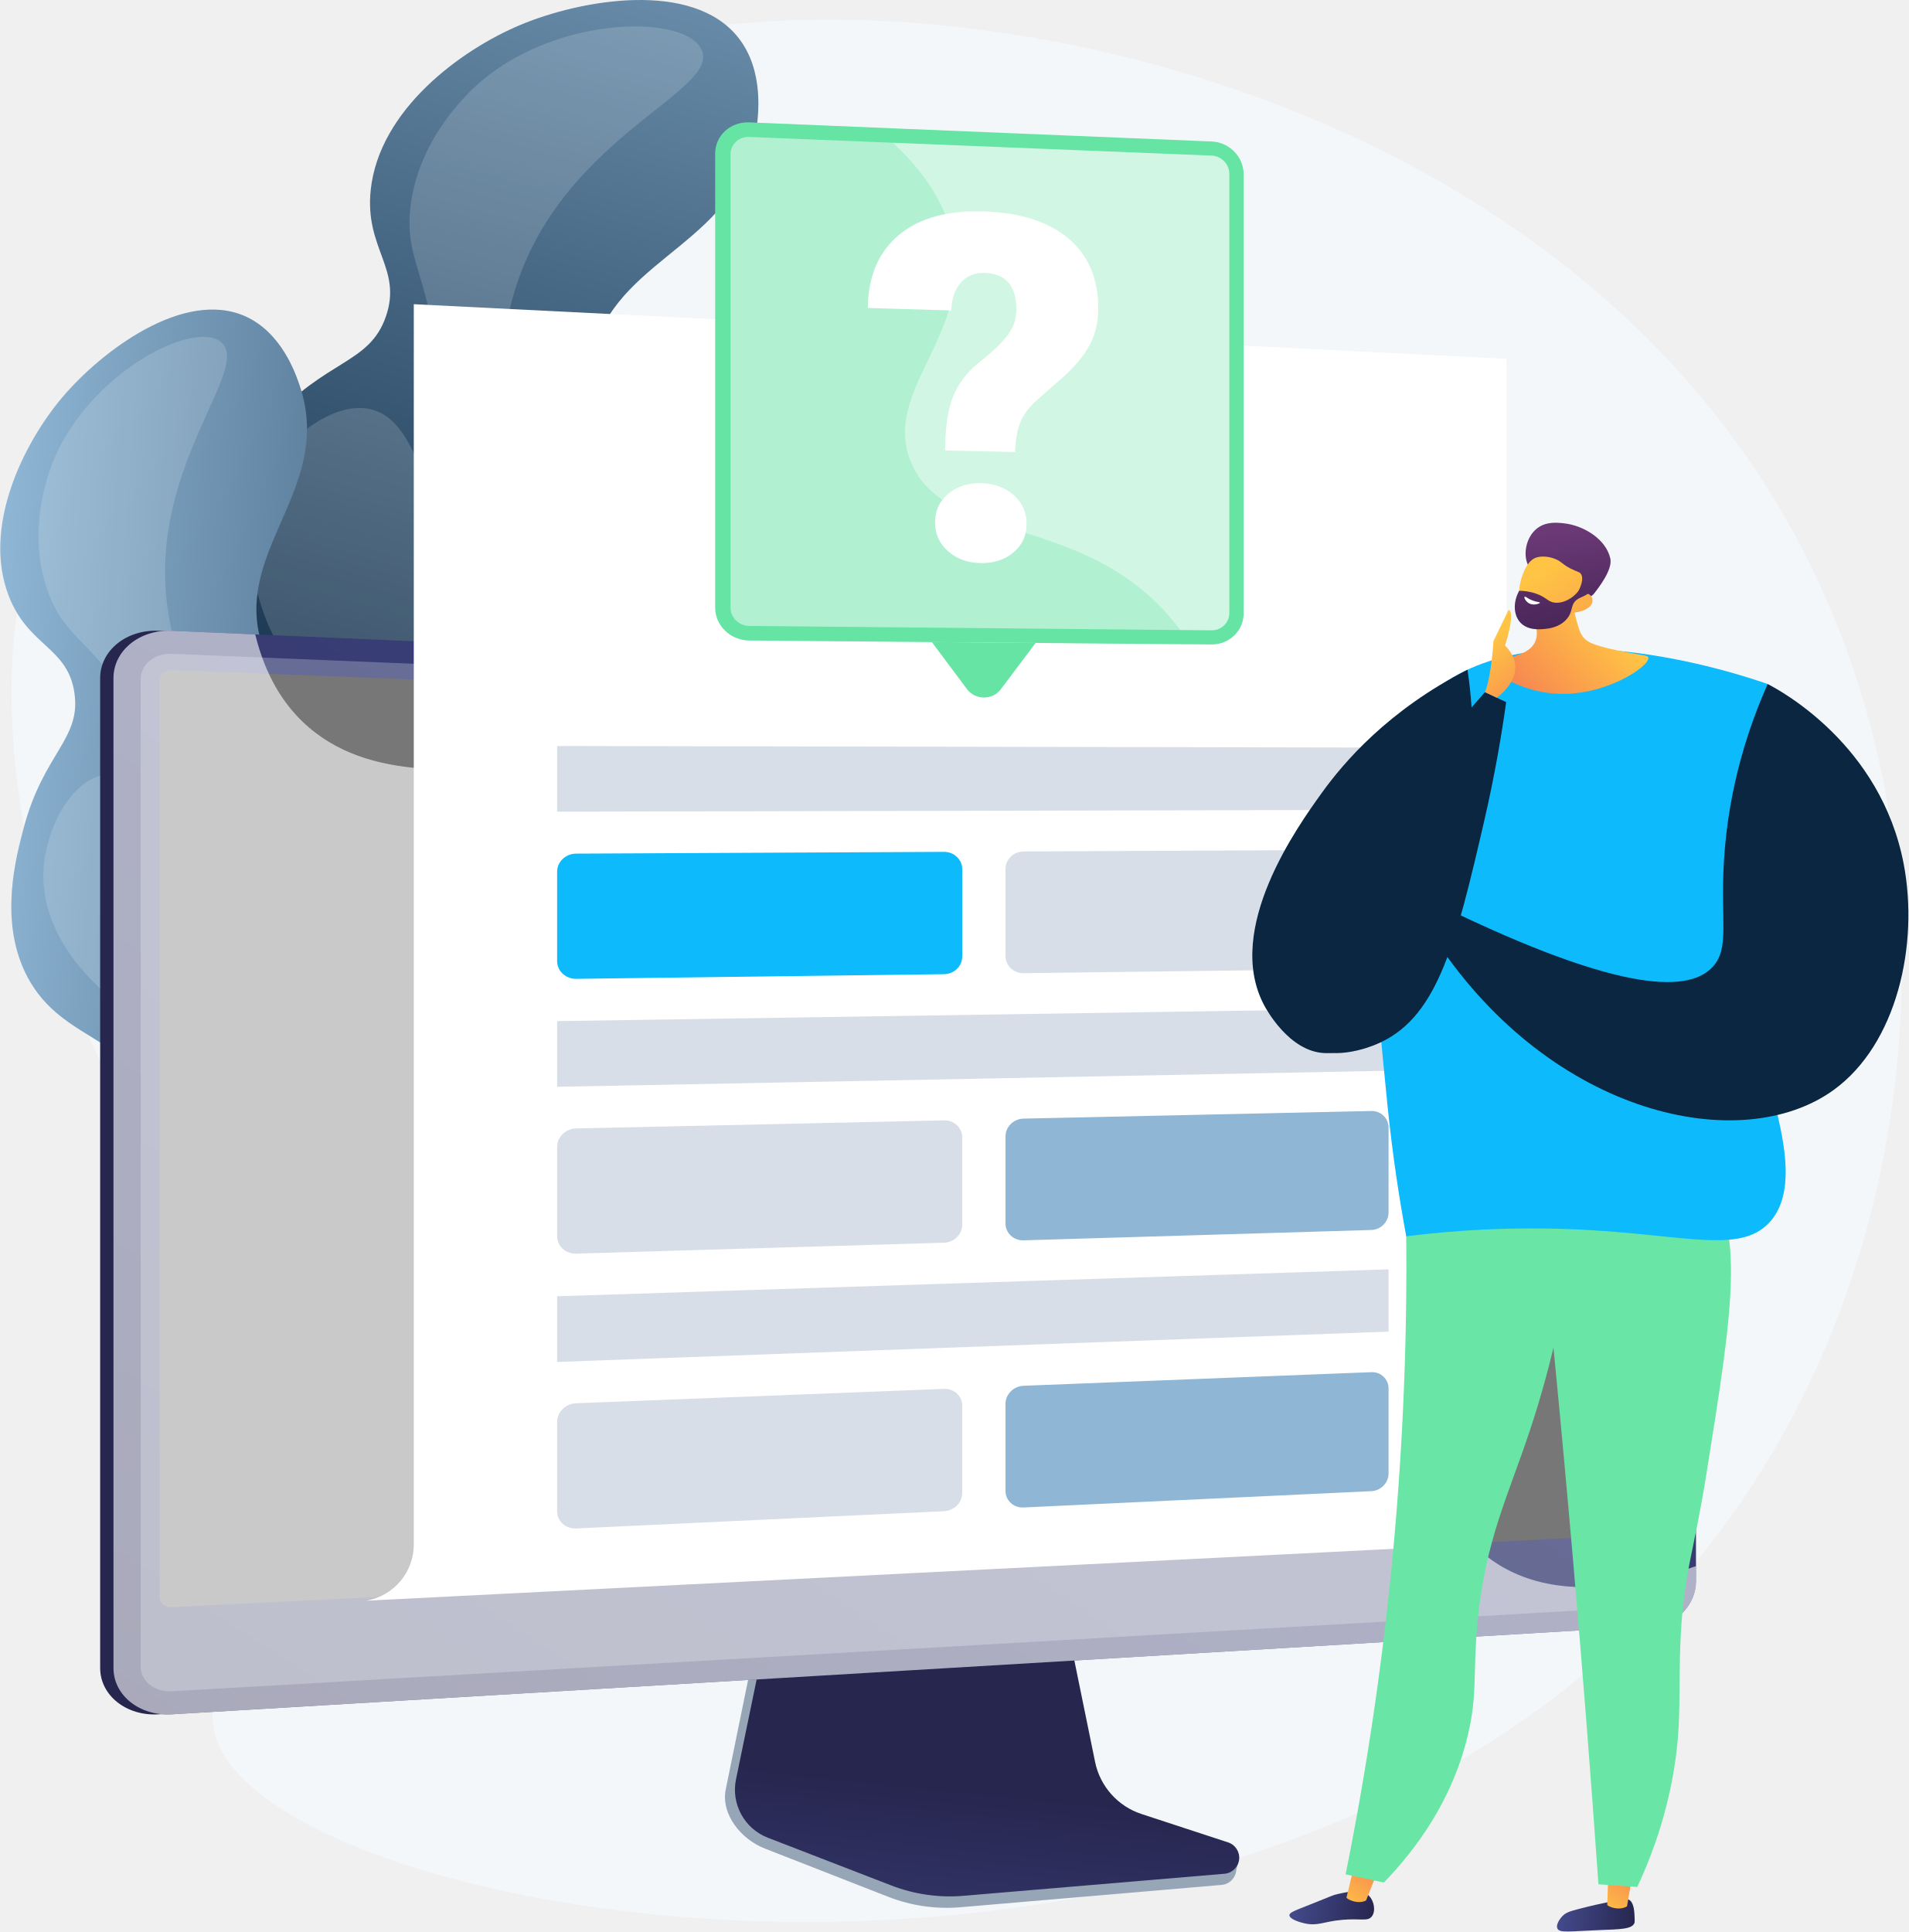
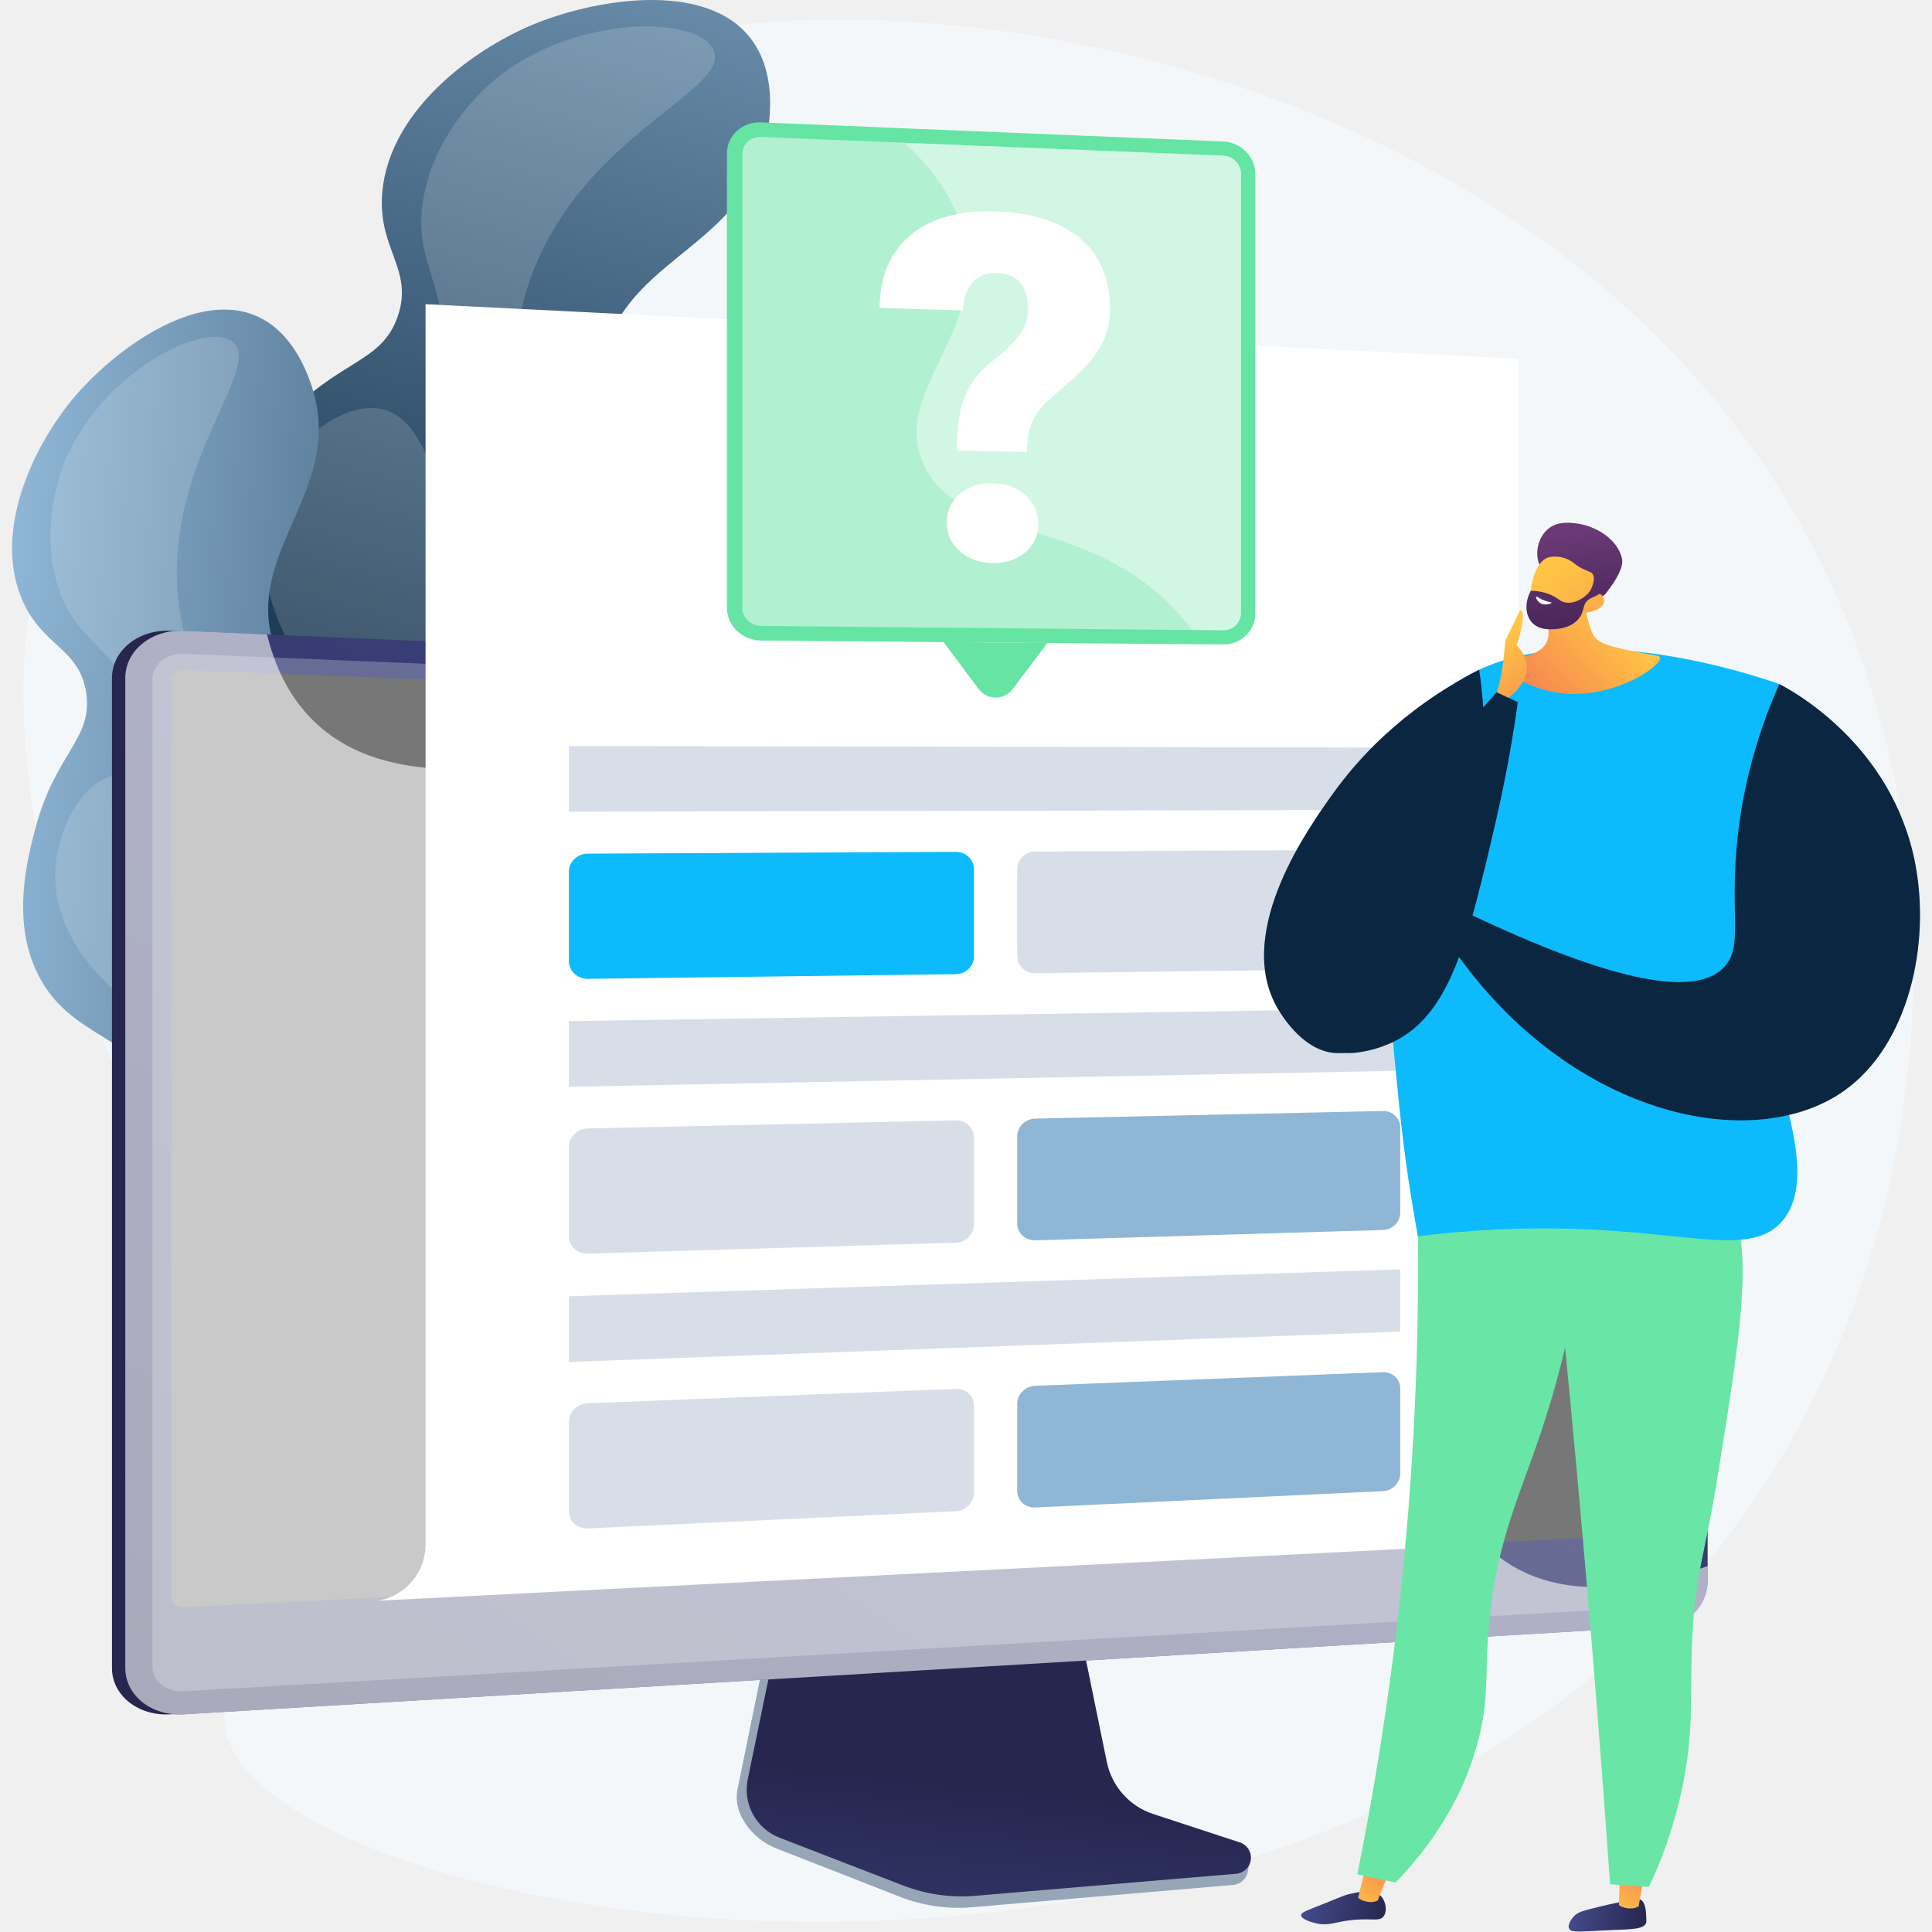
- <svg xmlns="http://www.w3.org/2000/svg" width="2907" height="2943" viewBox="0 0 2907 2943" fill="none">
+ <svg xmlns="http://www.w3.org/2000/svg" width="1000" height="1000" viewBox="0 0 2907 2943" fill="none">
  <path d="M709.786 204.157C613.099 344.052 726.466 570.856 583 676.069C443.346 778.485 271.785 610.611 140.17 698.771C-55.073 829.551 -19.419 1427.98 266.038 1799.79C351.884 1911.6 423.614 1955.11 455.383 2081.57C523.6 2353.11 283.852 2514.64 329.476 2648.94C432.204 2951.33 2012.09 3205.08 2646.01 2296.28C2942.07 1871.84 2986.37 1258.94 2721.85 793.439C2243.85 -47.715 926.735 -109.743 709.786 204.157Z" fill="#F4F7FA" />
  <path d="M801.203 2026.06C857.56 2038.27 952.436 2058.83 1053.01 2016.99C1235.85 1940.93 1318.84 1708 1319.45 1530.72C1319.98 1378.44 1243.03 1236.39 1089.12 952.276C944.167 684.699 876.695 625.578 906.054 527.952C947.907 388.776 1127.38 368.119 1151.87 198.437C1154.8 178.075 1164.89 108.142 1124.35 57.074C1054.96 -30.347 885.898 -1.129 792.594 37.952C702.595 75.648 577.478 166.749 564.622 289.69C555.307 378.764 612.835 408.882 587.928 481.688C562.869 554.941 497.076 546.548 411.076 642.108C376.719 680.284 307.755 756.915 304.258 854.036C299.736 979.616 408.759 1025.77 382.126 1117.43C362.884 1183.66 299.672 1181.21 262.825 1249.76C214.317 1340 264.763 1454.19 308.013 1548.65C358.943 1659.89 496.341 1959.99 801.203 2026.06Z" fill="url(#paint0_linear_7_344)" />
  <path opacity="0.16" d="M1068.65 75.791C1096.77 138.046 868.515 203.951 790.171 424.181C705.877 661.139 846.552 932.198 911.564 1057.46C1022.48 1271.18 1111.09 1292.91 1151.11 1482.94C1166.95 1558.15 1199.94 1714.84 1105.81 1848.62C1097.06 1861.05 997.491 1998.17 844.792 1999.94C671.589 2001.95 561.723 1828.29 467.053 1678.67C409.85 1588.26 295.578 1407.65 361.764 1323.81C402.224 1272.57 500.805 1269.28 567.264 1291.02C662.122 1322.05 704.539 1408.3 720.764 1398.29C735.378 1389.27 715.023 1310.62 668.648 1233.64C575.888 1079.67 473.861 1089.8 413.127 961.83C405.765 946.319 349.219 822.568 407.746 720.39C441.501 661.459 514.414 608.172 568.607 624.434C629.898 642.826 640.791 742.242 659.991 738.203C678.351 734.342 679.545 641.101 667.267 548.776C649.225 413.12 617.128 392.479 624.896 318.062C636.749 204.526 724.178 130.788 736.898 120.367C856.093 22.731 1044.62 22.566 1068.65 75.791Z" fill="white" />
  <path d="M937.981 2230.92C989.285 2217.2 1075.66 2194.12 1140.43 2117.52C1258.2 1978.27 1228.15 1752.55 1154.05 1607.07C1090.41 1482.11 967.587 1398.13 721.951 1230.17C490.61 1071.98 410.461 1051.95 393.426 959.622C369.141 828.003 507.467 735.553 456.114 586.255C449.951 568.34 428.786 506.807 374.087 482.035C280.451 439.629 154.264 534.707 94.279 605.985C36.419 674.738 -27.732 802.016 13.475 908.134C43.33 985.019 103.127 985.48 113.364 1055.6C123.664 1126.15 66.238 1146.96 36.006 1261.43C23.928 1307.16 -0.315 1398.96 37.691 1479.99C86.834 1584.76 195.566 1576.69 212.321 1662.98C224.428 1725.32 171.62 1749.92 170.283 1821.58C168.522 1915.91 257.9 1988.22 333.081 2047.4C421.61 2117.09 660.451 2305.09 937.981 2230.92Z" fill="url(#paint1_linear_7_344)" />
  <path opacity="0.16" d="M336.337 520.808C385.563 559.974 226.326 710.014 254.83 923.385C285.499 1152.96 514.802 1315.8 620.771 1391.05C801.569 1519.45 883.302 1499.95 996.048 1638.78C1040.67 1693.72 1133.64 1808.19 1112.83 1957.39C1110.89 1971.25 1087.03 2125.47 962.694 2191.18C821.661 2265.71 658.587 2169.7 518.072 2086.98C433.166 2036.99 263.554 1937.13 282.492 1840.6C294.069 1781.6 373.439 1737.42 437.029 1727.26C527.789 1712.76 598.83 1765.56 607.908 1750.53C616.084 1737 566.313 1681.14 495.931 1637.6C355.152 1550.51 275.839 1601.74 172.234 1522.47C159.676 1512.86 61.278 1435.29 66.222 1326.96C69.073 1264.48 106.375 1190.15 157.61 1180.66C215.557 1169.94 266.317 1246.79 280.345 1235.4C293.759 1224.51 255.5 1147.63 206.589 1077.17C134.722 973.639 99.743 970.238 74.79 906.01C36.72 808.019 77.307 710.824 83.341 696.935C139.889 566.795 294.25 487.323 336.337 520.808Z" fill="white" />
  <path d="M1734.22 2779.1C1698.08 2767.11 1671.06 2736.43 1663.45 2698.73L1610.84 2438.36L1160.83 2454.34L1105.44 2725.59C1097.69 2763.58 1128.74 2801.69 1164.5 2815.68L1352.77 2889.34C1387.79 2903.05 1425.43 2908.5 1462.84 2905.3L1860.74 2871.26C1872.37 2870.27 1881.7 2861.13 1883.05 2849.4C1884.41 2837.67 1892.56 2824.49 1881.46 2820.81L1734.22 2779.1Z" fill="#97A6B7" />
  <path d="M1738.68 2763.26C1702.57 2751.43 1675.58 2721.14 1667.97 2683.91L1615.42 2426.81L1176.37 2442.61L1121.05 2710.44C1113.3 2747.95 1133.8 2785.57 1169.52 2799.38L1357.61 2872.12C1392.59 2885.65 1430.2 2891.04 1467.57 2887.88L1865.06 2854.27C1876.68 2853.29 1886 2844.26 1887.36 2832.68C1888.71 2821.09 1881.72 2810.16 1870.64 2806.53L1738.68 2763.26Z" fill="url(#paint2_linear_7_344)" />
  <path d="M241.286 2611.42C192.485 2614.33 152.561 2582.67 152.561 2540.83V1032.88C152.561 991.046 192.485 958.737 241.286 960.851L2498.13 1058.64C2533.96 1060.19 2562.97 1090.4 2562.97 1125.98V2408.48C2562.97 2444.06 2533.96 2474.74 2498.13 2476.88L241.286 2611.42Z" fill="url(#paint3_linear_7_344)" />
  <path d="M261.568 2611.42C212.767 2614.33 172.843 2582.67 172.843 2540.83V1032.88C172.843 991.046 212.767 958.737 261.568 960.851L2518.41 1058.64C2554.24 1060.19 2583.25 1090.4 2583.25 1125.98V2408.48C2583.25 2444.06 2554.24 2474.74 2518.41 2476.88L261.568 2611.42Z" fill="url(#paint4_linear_7_344)" />
  <path opacity="0.3" d="M2518.41 1088.82L261.568 995.977C235.479 994.904 214.267 1012.14 214.267 1034.48V2207.27V2538.55C214.267 2560.9 235.478 2577.79 261.568 2576.29L2518.41 2446.69C2537.61 2445.59 2553.14 2429.22 2553.14 2410.13V2116.96V1124.82C2553.14 1105.73 2537.62 1089.61 2518.41 1088.82Z" fill="#D8DEE8" />
  <path d="M261.568 2448.19C251.411 2448.69 243.139 2442.03 243.139 2433.34V1035.6C243.139 1026.91 251.412 1020.17 261.568 1020.57L2518.41 1109.95C2525.9 1110.25 2531.99 1116.55 2531.99 1124V2322.44C2531.99 2329.89 2525.9 2336.25 2518.41 2336.62L261.568 2448.19Z" fill="#777777" />
  <path opacity="0.6" d="M2282.81 2383.54C2092.94 2266.09 2225.56 1932.16 2012.33 1764.37C1797.36 1595.22 1494.87 1802.69 1344.28 1627.5C1232.16 1497.07 1363.36 1339.57 1256.3 1216.9C1088.41 1024.53 658.618 1289.1 461.16 1099.59C433.124 1072.68 404.833 1031.86 388.732 966.361L261.567 960.851C212.766 958.736 172.842 991.046 172.842 1032.88V2540.83C172.842 2582.67 212.766 2614.33 261.567 2611.42L2518.41 2476.88C2554.24 2474.74 2583.25 2444.06 2583.25 2408.48V2385.68C2433.4 2436.53 2341.79 2420.02 2282.81 2383.54Z" fill="white" />
  <path d="M2294.59 2259.61V546.621L630.256 463.389V2352.67C630.256 2395.22 599.425 2431.5 557.434 2438.36L2205.16 2355.13C2255.47 2351.82 2294.59 2310.04 2294.59 2259.61Z" fill="white" />
  <path d="M1845.49 215.521L1141.34 186.457C1112.67 185.274 1089.38 206.449 1089.38 233.776V925.707C1089.38 953.033 1112.67 975.37 1141.34 975.617L1845.49 981.669C1872.46 981.901 1894.26 960.687 1894.26 934.27V265.353C1894.26 238.935 1872.46 216.635 1845.49 215.521Z" fill="#65E4A3" />
  <path opacity="0.7" d="M1141.34 953.466C1125.57 953.316 1112.73 940.975 1112.73 925.956V234.692C1112.73 219.673 1125.57 207.973 1141.34 208.609L1845.49 237.027C1860.33 237.626 1872.4 249.948 1872.4 264.494V934.038C1872.4 948.585 1860.33 960.305 1845.49 960.164L1141.34 953.466Z" fill="white" />
  <g opacity="0.3">
    <path d="M1387.72 704.43C1341.78 594.796 1482.2 510.145 1451.38 364.572C1436.6 294.765 1388.47 238.496 1332.75 194.358L1141.34 186.457C1112.67 185.273 1089.38 206.449 1089.38 233.776V925.707C1089.38 953.033 1112.66 975.37 1141.34 975.617L1812.46 981.385C1798.03 958.571 1780.82 936.871 1760.26 916.94C1624.21 785.021 1436.99 822.007 1387.72 704.43Z" fill="#65E4A3" />
  </g>
-   <path d="M1439.61 686.29C1439.61 651.158 1443.72 623.523 1451.96 603.394C1460.18 583.278 1473.51 566.013 1491.92 551.604C1510.3 537.217 1524.25 523.989 1533.79 511.91C1543.32 499.841 1548.08 486.385 1548.08 471.534C1548.08 435.365 1531.99 416.761 1499.74 415.72C1484.83 415.239 1472.76 420.136 1463.55 430.418C1454.32 440.708 1449.46 454.868 1448.96 472.892L1321.81 469.104C1322.32 420.757 1338.19 383.625 1369.37 357.757C1400.47 331.957 1443.97 320.094 1499.74 322.113C1555.01 324.113 1597.64 337.966 1627.78 363.631C1657.84 389.23 1672.85 424.641 1672.85 469.913C1672.85 489.69 1668.81 507.564 1660.72 523.544C1652.63 539.534 1639.63 555.764 1621.7 572.242L1579.21 609.54C1567.11 620.497 1558.71 631.849 1554.02 643.594C1549.32 655.343 1546.72 670.317 1546.23 688.512L1439.61 686.29ZM1424.24 795.766C1424.24 777.948 1430.93 763.438 1444.29 752.246C1457.63 741.066 1474.26 735.668 1494.16 736.042C1514.02 736.415 1530.57 742.419 1543.82 754.045C1557.05 765.658 1563.66 780.316 1563.66 798.03C1563.66 815.744 1557.05 830.187 1543.82 841.37C1530.57 852.566 1514.02 858.032 1494.16 857.76C1474.26 857.488 1457.63 851.55 1444.29 839.937C1430.93 828.311 1424.24 813.584 1424.24 795.766Z" fill="white" />
+   <path class="position-path move-up" d="M1439.61 686.29C1439.61 651.158 1443.72 623.523 1451.96 603.394C1460.18 583.278 1473.51 566.013 1491.92 551.604C1510.3 537.217 1524.25 523.989 1533.79 511.91C1543.32 499.841 1548.08 486.385 1548.08 471.534C1548.08 435.365 1531.99 416.761 1499.74 415.72C1484.83 415.239 1472.76 420.136 1463.55 430.418C1454.32 440.708 1449.46 454.868 1448.96 472.892L1321.81 469.104C1322.32 420.757 1338.19 383.625 1369.37 357.757C1400.47 331.957 1443.97 320.094 1499.74 322.113C1555.01 324.113 1597.64 337.966 1627.78 363.631C1657.84 389.23 1672.85 424.641 1672.85 469.913C1672.85 489.69 1668.81 507.564 1660.72 523.544C1652.63 539.534 1639.63 555.764 1621.7 572.242L1579.21 609.54C1567.11 620.497 1558.71 631.849 1554.02 643.594C1549.32 655.343 1546.72 670.317 1546.23 688.512L1439.61 686.29ZM1424.24 795.766C1424.24 777.948 1430.93 763.438 1444.29 752.246C1457.63 741.066 1474.26 735.668 1494.16 736.042C1514.02 736.415 1530.57 742.419 1543.82 754.045C1557.05 765.658 1563.66 780.316 1563.66 798.03C1563.66 815.744 1557.05 830.187 1543.82 841.37C1530.57 852.566 1514.02 858.032 1494.16 857.76C1474.26 857.488 1457.63 851.55 1444.29 839.937C1430.93 828.311 1424.24 813.584 1424.24 795.766Z" fill="white" />
  <path d="M1472.85 1049.7L1419.31 978.007L1577.42 979.366L1524.35 1049.98C1511.68 1066.84 1485.56 1066.72 1472.85 1049.7Z" fill="url(#paint5_linear_7_344)" />
  <path d="M2114.99 1233.64L848.583 1236.4V1136.35L2114.99 1138.77V1233.64Z" fill="#D8DEE8" />
  <path d="M1437.99 1483.97L877.611 1491.04C861.588 1491.24 848.583 1479.17 848.583 1464.07V1327.8C848.583 1312.7 861.588 1300.4 877.611 1300.32L1437.99 1297.64C1453.27 1297.56 1465.64 1309.43 1465.64 1324.15V1456.98C1465.64 1471.69 1453.27 1483.78 1437.99 1483.97Z" fill="#0DBBFC" />
  <path d="M2088.83 1475.76L1558.95 1482.44C1543.81 1482.64 1531.52 1470.89 1531.52 1456.22V1323.76C1531.52 1309.08 1543.81 1297.13 1558.95 1297.06L2088.83 1294.51C2103.28 1294.44 2114.99 1305.99 2114.99 1320.3V1449.51C2114.99 1463.83 2103.28 1475.58 2088.83 1475.76Z" fill="#D8DEE8" />
  <path d="M2114.99 1631.05L848.583 1655.52V1555.47L2114.99 1536.18V1631.05Z" fill="#D8DEE8" />
  <path d="M1437.99 1892.99L877.611 1909.66C861.588 1910.14 848.583 1898.29 848.583 1883.19V1746.92C848.583 1731.83 861.588 1719.3 877.611 1718.95L1437.99 1706.65C1453.27 1706.32 1465.64 1717.97 1465.64 1732.69V1865.52C1465.64 1880.23 1453.27 1892.53 1437.99 1892.99Z" fill="#D8DEE8" />
  <path d="M2114.99 2028.45L848.583 2074.65V1974.59L2114.99 1933.59V2028.45Z" fill="#D8DEE8" />
  <path d="M1437.99 2302L877.611 2328.29C861.588 2329.04 848.583 2317.41 848.583 2302.32V2166.05C848.583 2150.95 861.588 2138.2 877.611 2137.58L1437.99 2115.67C1453.27 2115.07 1465.64 2126.52 1465.64 2141.23V2274.06C1465.64 2288.78 1453.27 2301.29 1437.99 2302Z" fill="#D8DEE8" />
  <path d="M2088.83 1873.62L1558.95 1889.39C1543.81 1889.84 1531.52 1878.31 1531.52 1863.63V1731.17C1531.52 1716.49 1543.81 1704.33 1558.95 1704L2088.83 1692.37C2103.28 1692.05 2114.99 1703.4 2114.99 1717.71V1846.92C2114.99 1861.24 2103.28 1873.19 2088.83 1873.62Z" fill="#8FB6D5" />
  <path d="M2088.83 2271.47L1558.95 2296.33C1543.81 2297.04 1531.52 2285.72 1531.52 2271.04V2138.58C1531.52 2123.91 1543.81 2111.53 1558.95 2110.94L2088.83 2090.22C2103.28 2089.66 2114.99 2100.8 2114.99 2115.12V2244.33C2114.99 2258.64 2103.28 2270.8 2088.83 2271.47Z" fill="#8FB6D5" />
  <path d="M2483.06 2895.14C2489.14 2900.74 2489.52 2913.8 2489.77 2922.33C2489.89 2926.15 2489.94 2928.05 2489.44 2929.37C2485.75 2938.95 2466.74 2938.82 2436.84 2940.05C2389.58 2941.98 2375.38 2944.83 2372.13 2937.61C2369.09 2930.85 2378.08 2920.64 2379.09 2919.51C2384.52 2913.47 2390.86 2911.53 2403.07 2908.32C2425.67 2902.38 2440.88 2899.3 2445.49 2898.37C2474.25 2892.54 2479.06 2891.47 2483.06 2895.14Z" fill="url(#paint6_linear_7_344)" />
  <path d="M2449.92 2848.02L2448.07 2901.81C2449.54 2904.33 2465.87 2911.23 2478.16 2903.91L2487.43 2850.64L2449.92 2848.02Z" fill="url(#paint7_linear_7_344)" />
  <path d="M2085.02 2887.71C2093.15 2895.77 2095.73 2911.28 2089.47 2919.32C2083.31 2927.23 2073.15 2922.09 2045.23 2924.41C2015.32 2926.91 2007.88 2934.4 1987.22 2929.87C1978.87 2928.04 1964.05 2923.3 1964.01 2917.41C1963.99 2913.27 1971.27 2910.75 1995.52 2901.15C2029.96 2887.54 2029.77 2886.9 2037.15 2885.27C2055.68 2881.18 2074.29 2877.06 2085.02 2887.71Z" fill="url(#paint8_linear_7_344)" />
  <path d="M2063.22 2839.88L2050.86 2890.66C2052.14 2893.28 2067.89 2901.4 2080.7 2895.04L2100.42 2845.34L2063.22 2839.88Z" fill="url(#paint9_linear_7_344)" />
  <path d="M2138.26 1738.14C2145.08 1906.22 2143.7 2095.69 2127.16 2302.34C2110.81 2506.58 2082.5 2691.85 2049.55 2855.19C2069 2859.33 2088.44 2863.46 2107.89 2867.6C2154.1 2819.65 2211.64 2744.99 2235.86 2642.53C2250.89 2578.93 2243.05 2547.08 2250.59 2469.45C2262.6 2345.84 2296.75 2279.59 2330.32 2178.63C2360.49 2087.91 2394.79 1955.31 2407.61 1779.82C2317.83 1765.92 2228.04 1752.03 2138.26 1738.14Z" fill="#69E6A6" />
  <path opacity="0.3" d="M2165.12 2523.66C2186.53 2438.86 2227.78 2416.44 2229.25 2336.4C2230.29 2279.79 2209.94 2275.16 2211.29 2220.97C2213.34 2138.77 2261.49 2095.67 2285.69 2043.97C2311.23 1989.36 2321.02 1901.66 2252.17 1755.76C2303.98 1763.78 2355.8 1771.8 2407.61 1779.82C2394.79 1955.31 2360.49 2087.92 2330.32 2178.63C2296.75 2279.59 2262.6 2345.84 2250.59 2469.45C2243.05 2547.08 2250.89 2578.93 2235.86 2642.53C2211.64 2744.99 2154.1 2819.65 2107.89 2867.6C2102.94 2866.54 2098 2865.5 2093.05 2864.44C2143.01 2804.81 2160.64 2751.56 2165.12 2708.35C2172.42 2638.05 2143.53 2609.15 2165.12 2523.66Z" fill="#69E6A6" />
  <path d="M2332.62 1727.63C2355.76 1940.63 2377.03 2157.72 2396.17 2378.78C2410.53 2544.67 2423.32 2708.52 2434.65 2870.29C2454.36 2871.66 2474.07 2873.04 2493.78 2874.41C2510.82 2838.17 2533.07 2782.97 2546.6 2713.02C2563.04 2628.06 2555.54 2578.53 2560.07 2491.15C2565.15 2393.14 2578.96 2371.11 2598.87 2246.76C2639.28 1994.38 2659.48 1868.19 2595.4 1793.79C2574.6 1769.63 2510.23 1709.69 2332.62 1727.63Z" fill="#69E6A6" />
  <path d="M2693.66 1863.57C2649.33 1909.02 2568.51 1881.77 2416.46 1873.48C2300.21 1867.14 2204.74 1875.28 2141.9 1883.24C2132.57 1832.95 2121.2 1762.87 2112.85 1678.77C2082.41 1372.41 2062.74 1174.45 2166.62 1068.16C2317.5 913.768 2654.83 1028.7 2692.43 1041.98C2644.65 1331.06 2667.95 1533.91 2700.26 1668.87C2713.48 1724.08 2739.79 1816.3 2693.66 1863.57Z" fill="#0DBBFC" />
  <path opacity="0.3" d="M2693.66 1863.57C2649.33 1909.02 2568.51 1881.77 2416.46 1873.48C2300.21 1867.14 2204.74 1875.28 2141.9 1883.24C2132.21 1815.08 2122.53 1746.93 2112.85 1678.77C2128.61 1598.26 2152.42 1483.44 2185.64 1345.74C2227.62 1171.75 2248.6 1110.48 2269.2 1111.27C2314.91 1113.03 2322.79 1419.09 2385.73 1423.59C2431.72 1426.88 2451.81 1265.25 2558 1242.25C2607.55 1231.52 2636.12 1259.18 2667.48 1240.13C2711.59 1213.34 2706.31 1122.42 2692.43 1041.98C2644.65 1331.06 2667.95 1533.91 2700.26 1668.87C2713.48 1724.08 2739.79 1816.3 2693.66 1863.57Z" fill="#0DBBFC" />
  <path d="M2692.43 1041.98C2711.69 1051.9 2864.85 1134.08 2899.6 1316.04C2923.06 1438.89 2889.35 1590.53 2792.89 1660.36C2652.45 1762.04 2365.29 1700.22 2187.84 1433.75C2189.31 1415.41 2190.78 1397.08 2192.24 1378.74C2479.96 1519.16 2575.92 1509.36 2609.18 1472.25C2634.41 1444.08 2620.58 1403.48 2625.68 1313.84C2632.37 1196.08 2665.56 1102.48 2692.43 1041.98Z" fill="#0A2640" />
  <path d="M2235.22 1020.14C2114.26 1081.98 2046.68 1161.35 2013.23 1207.86C1976.75 1258.59 1864.32 1414.94 1925.2 1530.75C1928.71 1537.43 1963.62 1601.81 2017.33 1604.15C2113.77 1608.36 2191.94 1409.09 2218.65 1312.27C2251.4 1193.53 2245.38 1088.91 2235.22 1020.14Z" fill="#0A2640" />
  <path d="M2294.1 1069.56C2288.14 1112.43 2277.89 1176.33 2260.13 1252.91C2217.93 1434.97 2190.65 1545.87 2103.89 1587.37C2069.87 1603.65 2016.48 1614.14 1989.83 1589.96C1932.6 1538.02 2029.04 1353.65 2033.83 1344.64C2056.89 1301.34 2089.49 1260.91 2153.74 1181.82C2197.76 1127.65 2235.54 1084.02 2261.8 1054.32C2272.57 1059.4 2283.33 1064.48 2294.1 1069.56Z" fill="#0A2640" />
  <path d="M2388.62 860.189C2390.19 895.007 2395.55 922.401 2400.23 941.107C2405.59 962.539 2408.92 967.972 2413.03 972.306C2419.22 978.83 2428.36 984.091 2478.89 993.795C2506.39 999.074 2509.87 998.704 2510.61 1001.36C2514.24 1014.35 2442.63 1063.07 2365.59 1056.37C2318.45 1052.26 2274.45 1027.84 2276.31 1013.68C2278.19 999.432 2325.34 1004.51 2337.9 978.238C2346.65 959.965 2334.44 935.338 2320.48 915.149C2331.68 891.183 2377.43 884.154 2388.62 860.189Z" fill="url(#paint10_linear_7_344)" />
  <path d="M2327.13 860.226C2319.6 843.45 2324.62 818.291 2340.64 805.308C2354.43 794.135 2371.69 796.021 2382.03 797.145C2411.99 800.41 2446.05 820.968 2452.76 850.747C2456.73 868.393 2432.79 897.744 2428.86 903.107C2424.42 909.17 2418.62 910.277 2412.58 914.251C2404.21 919.765 2391.06 928.569 2369.51 943.391C2369.42 937.552 2368.93 930.237 2367.38 922.074C2366.78 918.931 2364.29 906.629 2358.8 895.648C2347.81 873.636 2334.27 876.125 2327.13 860.226Z" fill="url(#paint11_linear_7_344)" />
  <path d="M2397.76 933.227C2397.76 933.227 2371.42 960.348 2333.77 949.177C2300.07 939.175 2312.5 861.319 2338.05 850.007C2346.57 846.232 2361.68 847.295 2372.8 853.32C2379.36 856.879 2381.07 860.333 2391.91 865.937C2401.91 871.11 2405.18 870.614 2407.77 874.041C2411.02 878.331 2412.08 887.275 2400.28 908.179C2408.31 903.056 2416.72 902.299 2421.68 906.181C2422.47 906.804 2424.45 908.934 2425.22 911.656C2428.01 921.505 2417.46 930.877 2397.76 933.227Z" fill="url(#paint12_linear_7_344)" />
  <path d="M2410.37 869.805C2408.44 870.66 2412.08 877.961 2410.48 886.758C2407.37 903.834 2385.63 920.242 2367.78 917.995C2357.23 916.665 2355.8 909.799 2339.15 904.116C2328.83 900.599 2319.73 899.944 2313.93 899.895C2304.35 917.221 2305.19 936.859 2315.64 948.256C2326.88 960.526 2345.21 958.798 2352.87 958.075C2357.99 957.591 2374.4 956.074 2385.57 943.877C2397.21 931.166 2391.05 920.508 2402.84 912.803C2408.79 908.916 2415.6 908.196 2423.95 899.952C2426.22 897.713 2427.86 895.648 2428.89 894.244C2422.2 882.885 2413.16 868.566 2410.37 869.805Z" fill="url(#paint13_linear_7_344)" />
  <path d="M2324.78 909.592C2324.78 909.592 2331.29 915.132 2344.22 917.316C2344.85 917.421 2345.5 917.759 2345.5 918.099C2345.52 919.377 2336.1 922.946 2329.03 919.11C2324.02 916.383 2321 910.364 2322.01 909.237C2322.44 908.762 2323.64 909.109 2324.78 909.592Z" fill="white" />
  <path d="M2297.85 929.093L2274.71 976.651C2274.71 976.651 2271.95 1029.12 2261.8 1054.32L2279.82 1062.82C2279.82 1062.82 2333.66 1025.61 2292.44 983.248C2292.44 983.248 2308.85 932.68 2297.85 929.093Z" fill="url(#paint14_linear_7_344)" />
  <defs>
    <linearGradient id="paint0_linear_7_344" x1="766.453" y1="1385.63" x2="1309.52" y2="-549.146" gradientUnits="userSpaceOnUse">
      <stop offset="0.004" stop-color="#0A2640" />
      <stop offset="1" stop-color="#8FB6D5" />
    </linearGradient>
    <linearGradient id="paint1_linear_7_344" x1="-35.037" y1="1316.8" x2="1254.34" y2="1410.01" gradientUnits="userSpaceOnUse">
      <stop stop-color="#8FB6D5" />
      <stop offset="0.996" stop-color="#0A2640" />
    </linearGradient>
    <linearGradient id="paint2_linear_7_344" x1="1452.73" y1="3267.22" x2="1508.84" y2="2724.79" gradientUnits="userSpaceOnUse">
      <stop stop-color="#444B8C" />
      <stop offset="0.996" stop-color="#26264F" />
    </linearGradient>
    <linearGradient id="paint3_linear_7_344" x1="1063.31" y1="1753.74" x2="471" y2="1822.32" gradientUnits="userSpaceOnUse">
      <stop stop-color="#444B8C" />
      <stop offset="0.395" stop-color="#383C74" />
      <stop offset="0.996" stop-color="#26264F" />
    </linearGradient>
    <linearGradient id="paint4_linear_7_344" x1="2071.37" y1="666.021" x2="481.49" y2="3085.13" gradientUnits="userSpaceOnUse">
      <stop stop-color="#444B8C" />
      <stop offset="0.996" stop-color="#26264F" />
    </linearGradient>
    <linearGradient id="paint5_linear_7_344" x1="932.188" y1="486.941" x2="1823.52" y2="1280.68" gradientUnits="userSpaceOnUse">
      <stop stop-color="#65E4A3" />
      <stop offset="0.996" stop-color="#65E4A3" />
    </linearGradient>
    <linearGradient id="paint6_linear_7_344" x1="2373.45" y1="2912.49" x2="2490.21" y2="2923" gradientUnits="userSpaceOnUse">
      <stop stop-color="#444B8C" />
      <stop offset="0.996" stop-color="#26264F" />
    </linearGradient>
    <linearGradient id="paint7_linear_7_344" x1="2440.42" y1="2917.25" x2="2499.12" y2="2814.63" gradientUnits="userSpaceOnUse">
      <stop stop-color="#FFC444" />
      <stop offset="0.996" stop-color="#F36F56" />
    </linearGradient>
    <linearGradient id="paint8_linear_7_344" x1="1969.38" y1="2892.48" x2="2091.05" y2="2919.05" gradientUnits="userSpaceOnUse">
      <stop stop-color="#444B8C" />
      <stop offset="0.996" stop-color="#26264F" />
    </linearGradient>
    <linearGradient id="paint9_linear_7_344" x1="2044.68" y1="2907.68" x2="2112.44" y2="2807.76" gradientUnits="userSpaceOnUse">
      <stop stop-color="#FFC444" />
      <stop offset="0.996" stop-color="#F36F56" />
    </linearGradient>
    <linearGradient id="paint10_linear_7_344" x1="2438" y1="938.085" x2="2267.86" y2="1100.07" gradientUnits="userSpaceOnUse">
      <stop stop-color="#FFC444" />
      <stop offset="0.206" stop-color="#FDB248" />
      <stop offset="0.996" stop-color="#F36F56" />
    </linearGradient>
    <linearGradient id="paint11_linear_7_344" x1="2418" y1="1048.44" x2="2382.36" y2="809.1" gradientUnits="userSpaceOnUse">
      <stop stop-color="#311944" />
      <stop offset="1" stop-color="#6B3976" />
    </linearGradient>
    <linearGradient id="paint12_linear_7_344" x1="2343.66" y1="876.425" x2="2510.3" y2="1121.15" gradientUnits="userSpaceOnUse">
      <stop stop-color="#FFC444" />
      <stop offset="0.996" stop-color="#F36F56" />
    </linearGradient>
    <linearGradient id="paint13_linear_7_344" x1="2389.19" y1="1052.85" x2="2353.51" y2="813.256" gradientUnits="userSpaceOnUse">
      <stop stop-color="#311944" />
      <stop offset="1" stop-color="#6B3976" />
    </linearGradient>
    <linearGradient id="paint14_linear_7_344" x1="2268.32" y1="975.012" x2="2374.37" y2="1123.01" gradientUnits="userSpaceOnUse">
      <stop stop-color="#FFC444" />
      <stop offset="0.996" stop-color="#F36F56" />
    </linearGradient>
  </defs>
</svg>
